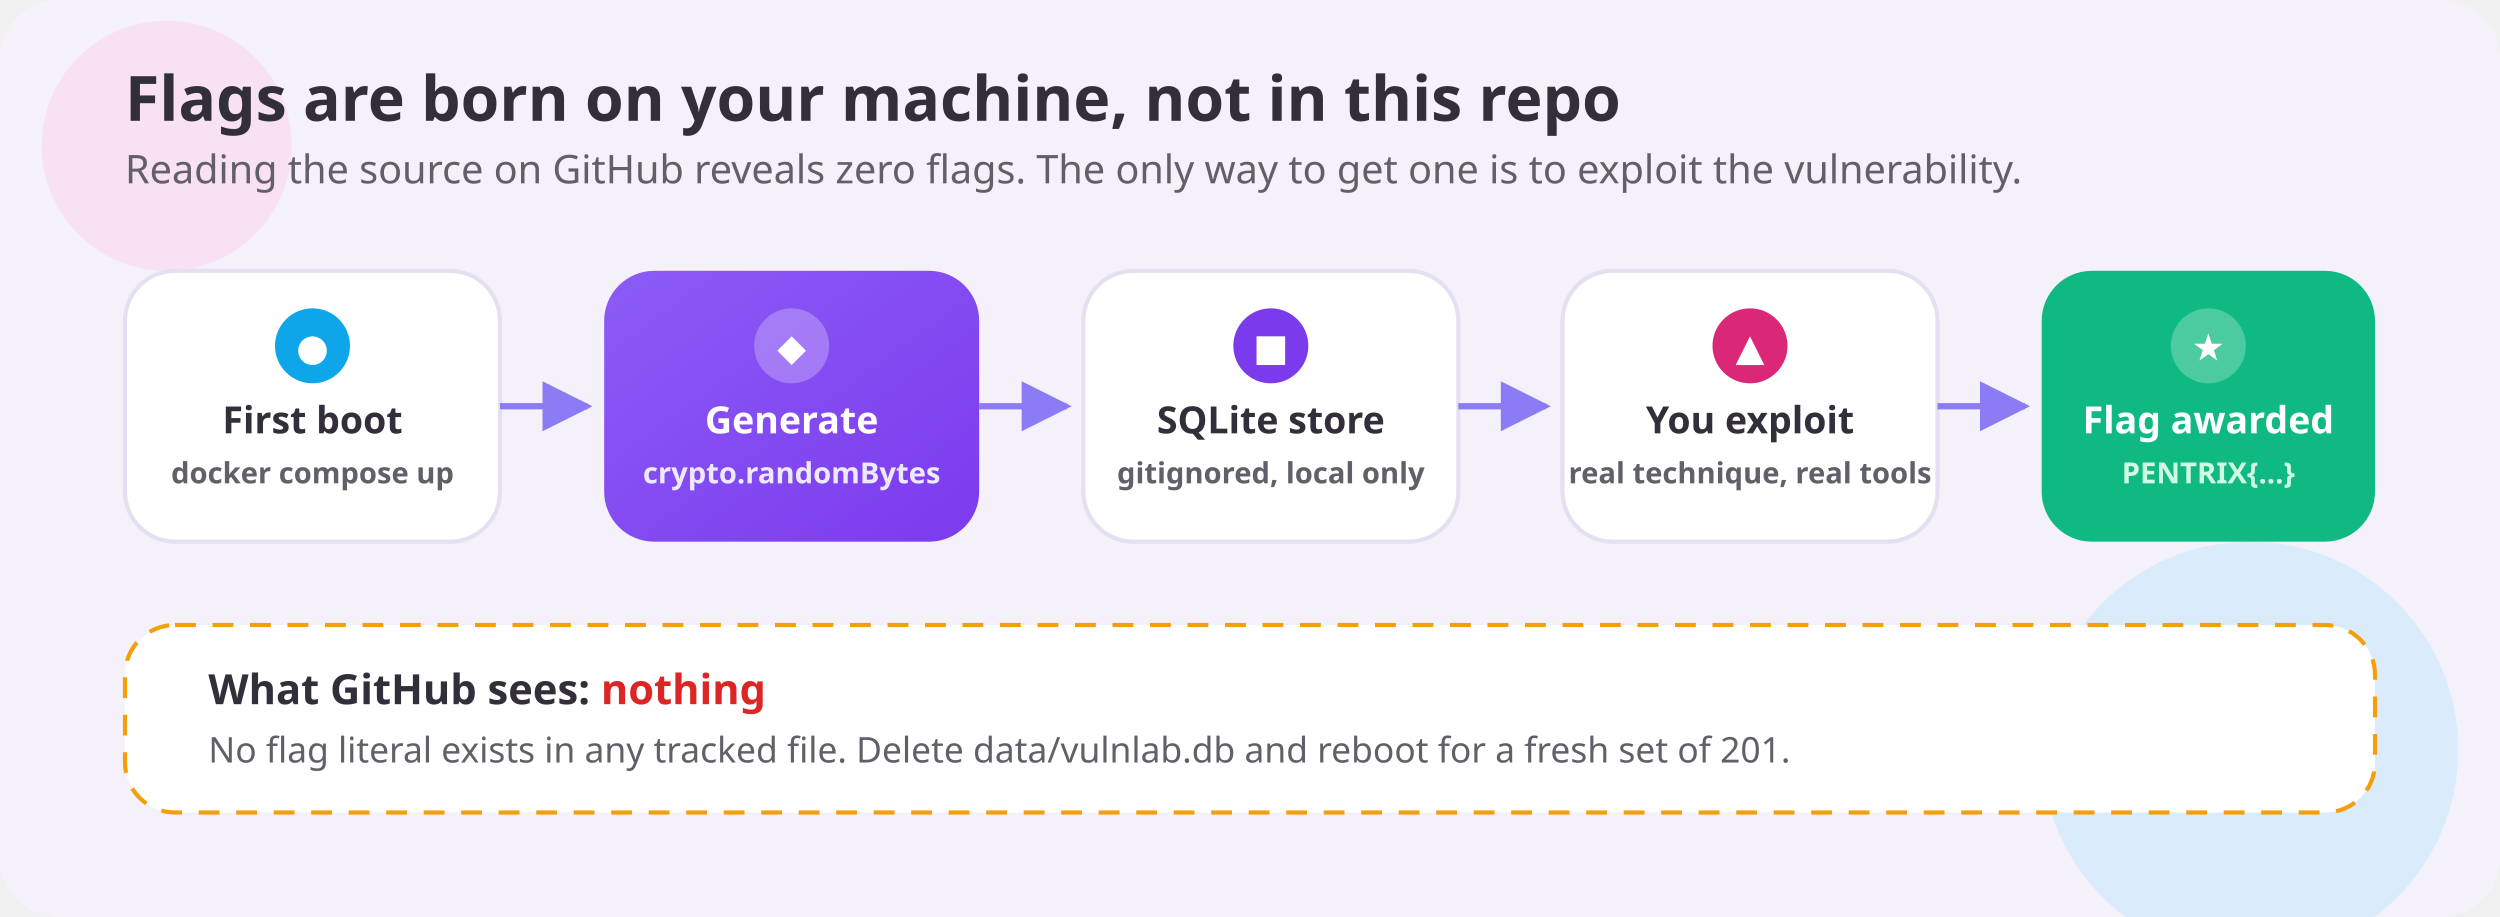
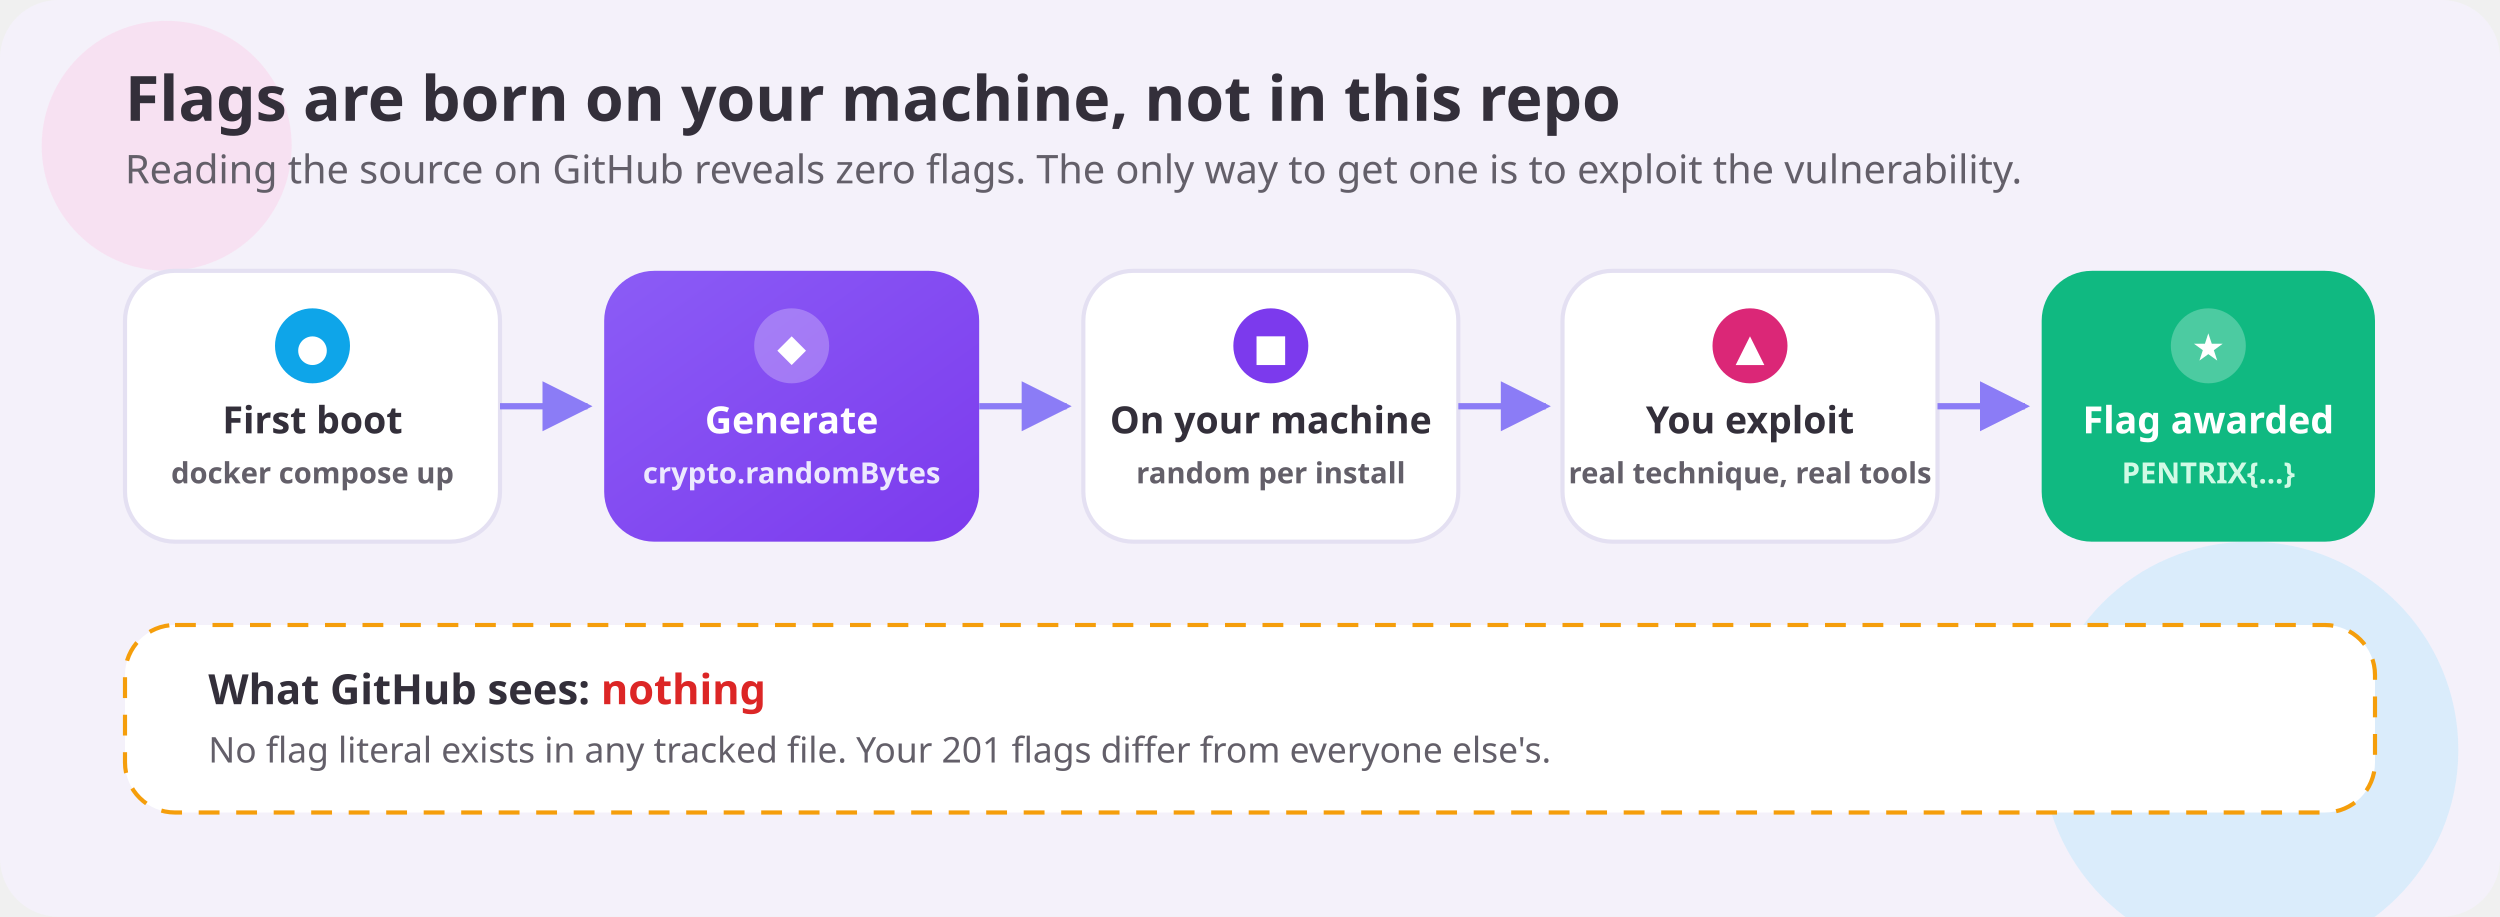
<svg xmlns="http://www.w3.org/2000/svg" width="1200" height="440" viewBox="0 0 1200 440" font-family="Nunito,'Segoe UI',system-ui,sans-serif">
  <defs>
    <marker id="arr2" viewBox="0 0 10 10" refX="9" refY="5" markerWidth="8" markerHeight="8" orient="auto-start-reverse">
      <path d="M0,0 L10,5 L0,10 z" fill="#8B7CF6" />
    </marker>
    <linearGradient id="genBtn" x1="0" y1="0" x2="1" y2="1">
      <stop offset="0" stop-color="#8B5CF6" />
      <stop offset="1" stop-color="#7C3AED" />
    </linearGradient>
  </defs>
  <rect width="1200" height="440" rx="28" fill="#F4F1FA" />
  <circle cx="1080" cy="360" r="100" fill="#BAE6FD" opacity="0.45" />
  <circle cx="80" cy="70" r="60" fill="#FBCFE8" opacity="0.45" />
  <text x="60" y="58" font-size="30" font-weight="800" fill="#332F3A">Flags are born on your machine, not in this repo</text>
  <text x="60" y="88" font-size="19" fill="#635F69">Reading the source on GitHub reveals zero flags. The only way to get one is to exploit the vulnerability.</text>
  <g font-size="18" font-weight="700" text-anchor="middle">
    <rect x="60" y="130" width="180" height="130" rx="24" fill="#ffffff" stroke="#E4E0F2" stroke-width="2" />
    <circle cx="150" cy="166" r="18" fill="#0EA5E9" />
    <text x="150" y="173" font-size="18" font-weight="800" fill="#ffffff" text-anchor="middle">●</text>
    <text x="150" y="208" fill="#332F3A">First boot</text>
    <text x="150" y="232" font-size="14" font-weight="600" fill="#635F69">docker compose up</text>
    <rect x="290" y="130" width="180" height="130" rx="24" fill="url(#genBtn)" />
    <circle cx="380" cy="166" r="18" fill="#ffffff" opacity="0.25" />
    <text x="380" y="173" font-size="18" font-weight="800" fill="#ffffff" text-anchor="middle">◆</text>
    <text x="380" y="208" fill="#ffffff">Generate</text>
    <text x="380" y="232" font-size="14" font-weight="600" fill="#EDE9FE">crypto.randomBytes</text>
    <rect x="520" y="130" width="180" height="130" rx="24" fill="#ffffff" stroke="#E4E0F2" stroke-width="2" />
    <circle cx="610" cy="166" r="18" fill="#7C3AED" />
    <text x="610" y="173" font-size="18" font-weight="800" fill="#ffffff" text-anchor="middle">■</text>
-     <text x="610" y="208" fill="#332F3A">SQLite store</text>
-     <text x="610" y="232" font-size="14" font-weight="600" fill="#635F69">gitignored, local only</text>
+     <text x="610" y="208" fill="#332F3A">On your machine</text>
+     <text x="610" y="232" font-size="14" font-weight="600" fill="#635F69">random per install</text>
    <rect x="750" y="130" width="180" height="130" rx="24" fill="#ffffff" stroke="#E4E0F2" stroke-width="2" />
    <circle cx="840" cy="166" r="18" fill="#DB2777" />
    <text x="840" y="173" font-size="18" font-weight="800" fill="#ffffff" text-anchor="middle">▲</text>
    <text x="840" y="208" fill="#332F3A">You exploit</text>
    <text x="840" y="232" font-size="14" font-weight="600" fill="#635F69">real technique, real tools</text>
    <rect x="980" y="130" width="160" height="130" rx="24" fill="#10B981" />
    <circle cx="1060" cy="166" r="18" fill="#ffffff" opacity="0.25" />
    <text x="1060" y="173" font-size="18" font-weight="800" fill="#ffffff" text-anchor="middle">★</text>
    <text x="1060" y="208" fill="#ffffff">Flag awarded</text>
    <text x="1060" y="232" font-size="14" font-weight="600" fill="#D1FAE5">PENTRIX{…}</text>
  </g>
  <g stroke="#8B7CF6" stroke-width="3" fill="none" marker-end="url(#arr2)">
    <line x1="240" y1="195" x2="282" y2="195" />
    <line x1="470" y1="195" x2="512" y2="195" />
    <line x1="700" y1="195" x2="742" y2="195" />
    <line x1="930" y1="195" x2="972" y2="195" />
  </g>
  <g>
    <rect x="60" y="300" width="1080" height="90" rx="24" fill="#ffffff" stroke="#F59E0B" stroke-width="2" stroke-dasharray="10 8" />
    <text x="100" y="338" font-size="20" font-weight="800" fill="#332F3A">What GitHub sees: <tspan fill="#DC2626">nothing</tspan>
    </text>
-     <text x="100" y="366" font-size="17" fill="#635F69">No flag literal exists in any tracked file. Delete data/vulnlab.db and reboot for a fresh set of 201.</text>
+     <text x="100" y="366" font-size="17" fill="#635F69">No flag literal exists in any tracked file. Your 201 flags differ from everyone else's.</text>
  </g>
</svg>
